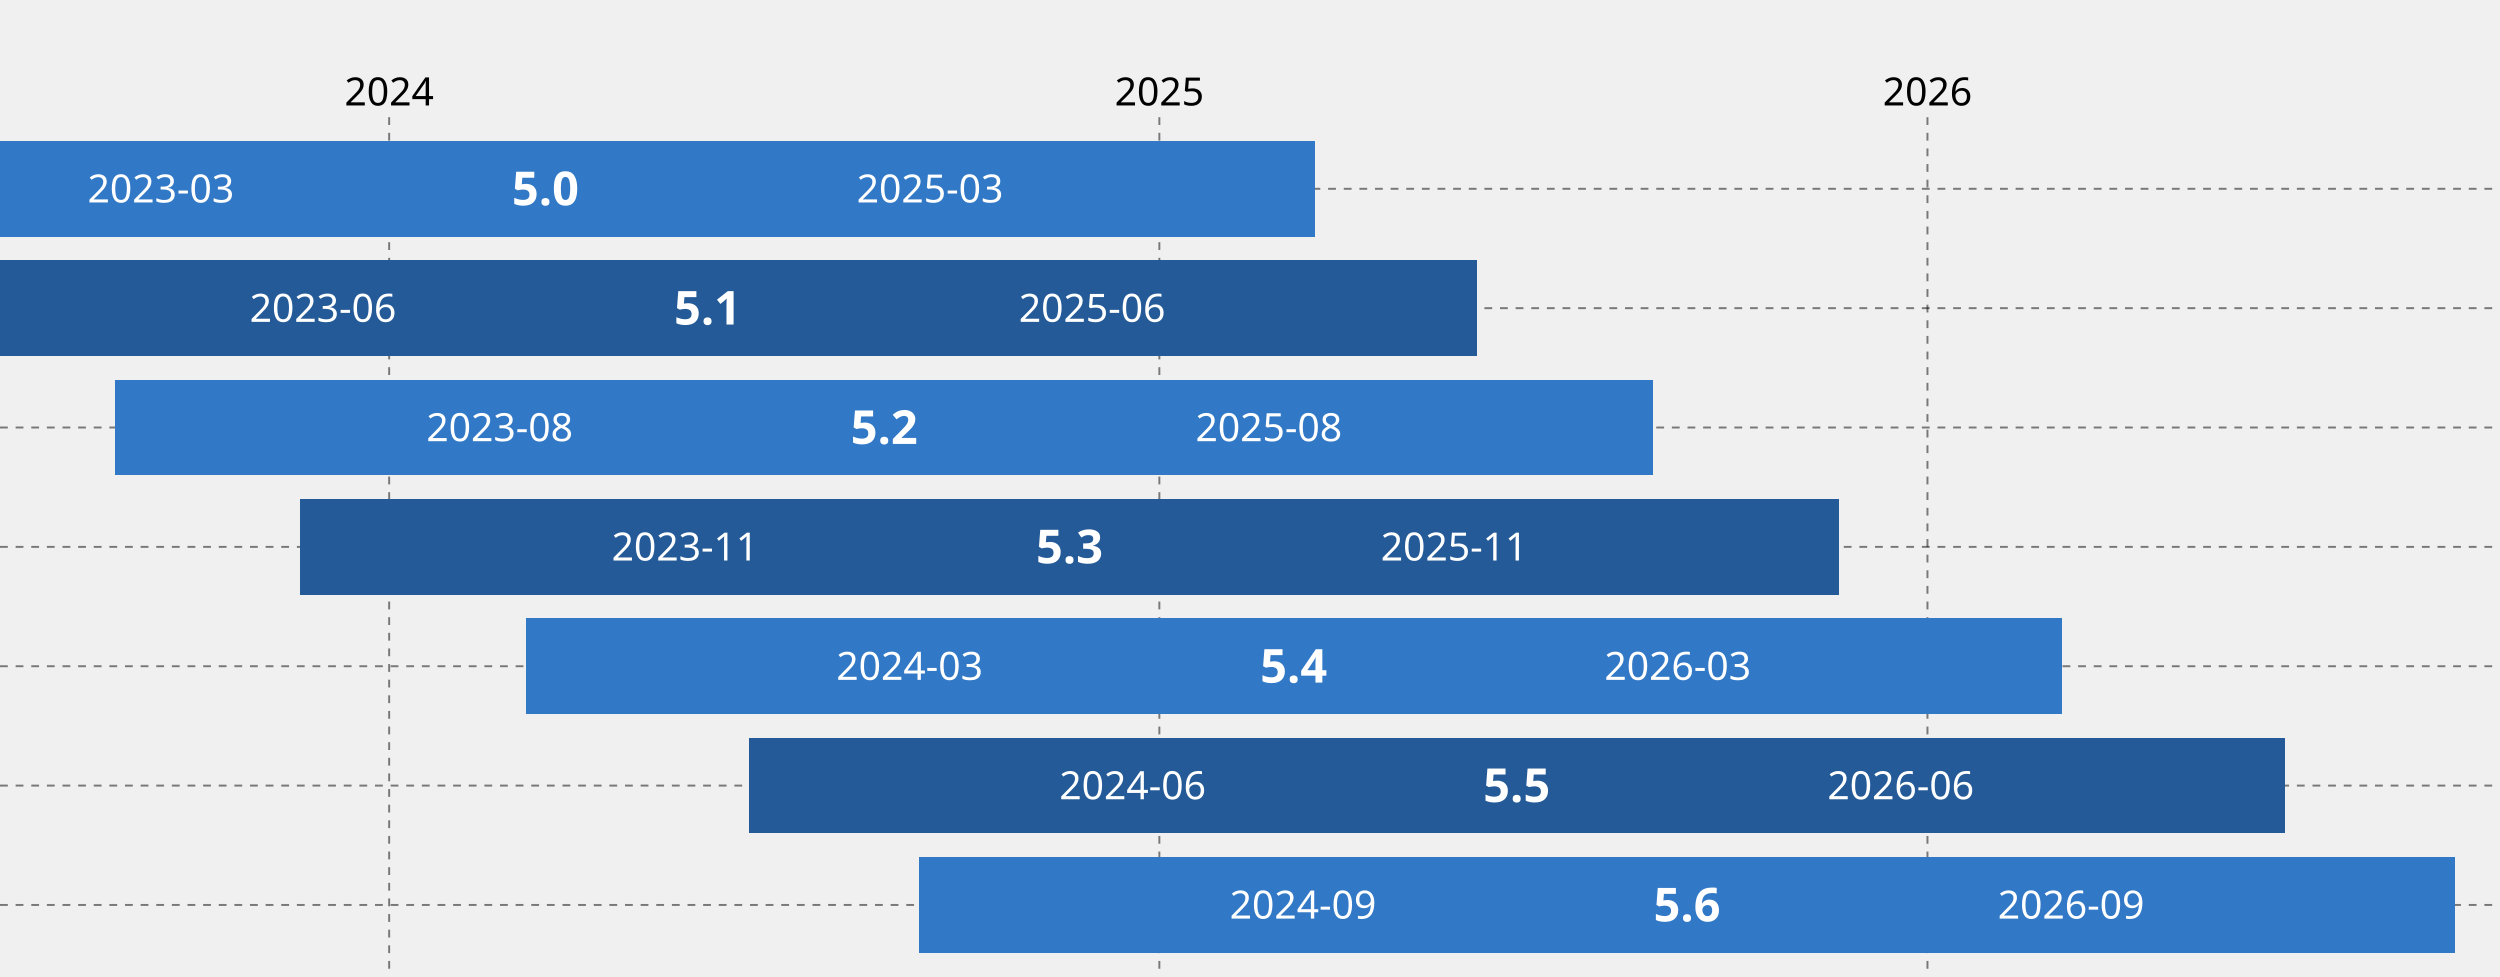
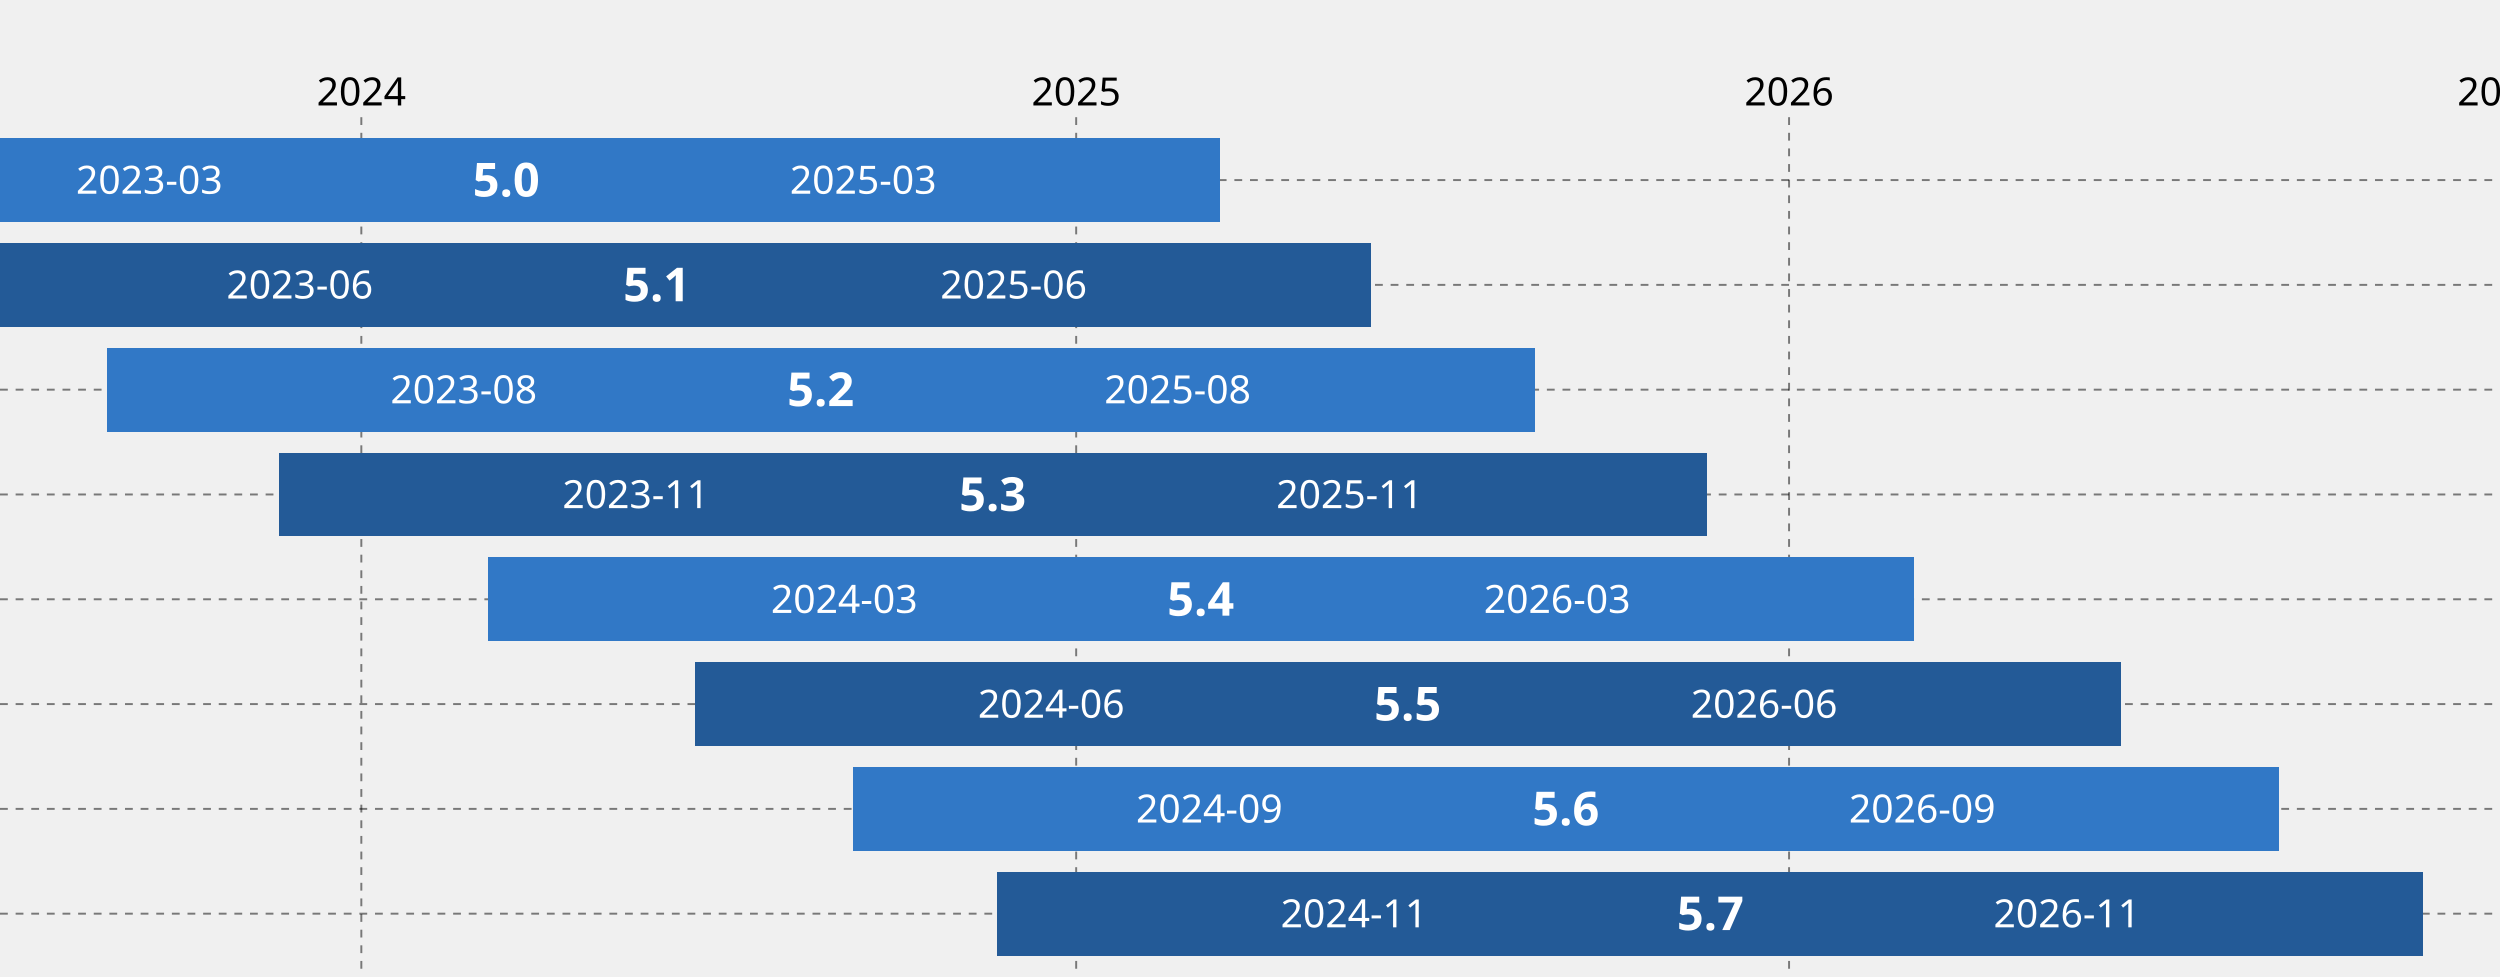
<svg xmlns="http://www.w3.org/2000/svg" id="gh-dark-mode-only" viewBox="0,0,640,250" font-family="sans-serif">
  <style>
  #gh-dark-mode-only:target {
    color: #ffffff;
  }
</style>
  <g stroke-dasharray="2" stroke-opacity="0.5" stroke-width="0.5">
    <g transform="translate(0,30)" fill="none" font-size="10" font-family="sans-serif" text-anchor="middle">
-       <g class="tick" opacity="1" transform="translate(99.62458,0)">
+       <g class="tick" opacity="1" transform="translate(92.5,0)">
        <line stroke="currentColor" y2="220" />
        <text fill="currentColor" y="-3" dy="0em">2024</text>
      </g>
-       <g class="tick" opacity="1" transform="translate(296.7963,0)">
+       <g class="tick" opacity="1" transform="translate(275.5,0)">
        <line stroke="currentColor" y2="220" />
        <text fill="currentColor" y="-3" dy="0em">2025</text>
      </g>
-       <g class="tick" opacity="1" transform="translate(493.4293,0)">
+       <g class="tick" opacity="1" transform="translate(458,0)">
        <line stroke="currentColor" y2="220" />
        <text fill="currentColor" y="-3" dy="0em">2026</text>
      </g>
+       <g class="tick" opacity="1" transform="translate(640.5,0)">
+         <line stroke="currentColor" y2="220" />
+         <text fill="currentColor" y="-3" dy="0em">2027</text>
+       </g>
    </g>
    <g fill="none" font-size="10" font-family="sans-serif" text-anchor="end">
-       <g class="tick" opacity="1" transform="translate(0,48.33333)">
+       <g class="tick" opacity="1" transform="translate(0,46.09756)">
        <line stroke="currentColor" x2="640" />
        <text fill="currentColor" x="-3" dy="0.32em">5.0</text>
      </g>
-       <g class="tick" opacity="1" transform="translate(0,78.88889)">
+       <g class="tick" opacity="1" transform="translate(0,72.92683)">
        <line stroke="currentColor" x2="640" />
        <text fill="currentColor" x="-3" dy="0.32em">5.1</text>
      </g>
-       <g class="tick" opacity="1" transform="translate(0,109.4444)">
+       <g class="tick" opacity="1" transform="translate(0,99.7561)">
        <line stroke="currentColor" x2="640" />
        <text fill="currentColor" x="-3" dy="0.32em">5.2</text>
      </g>
-       <g class="tick" opacity="1" transform="translate(0,140)">
+       <g class="tick" opacity="1" transform="translate(0,126.5854)">
        <line stroke="currentColor" x2="640" />
        <text fill="currentColor" x="-3" dy="0.32em">5.3</text>
      </g>
-       <g class="tick" opacity="1" transform="translate(0,170.5556)">
+       <g class="tick" opacity="1" transform="translate(0,153.4146)">
        <line stroke="currentColor" x2="640" />
        <text fill="currentColor" x="-3" dy="0.32em">5.4</text>
      </g>
-       <g class="tick" opacity="1" transform="translate(0,201.1111)">
+       <g class="tick" opacity="1" transform="translate(0,180.2439)">
        <line stroke="currentColor" x2="640" />
        <text fill="currentColor" x="-3" dy="0.32em">5.5</text>
      </g>
-       <g class="tick" opacity="1" transform="translate(0,231.6667)">
+       <g class="tick" opacity="1" transform="translate(0,207.0732)">
        <line stroke="currentColor" x2="640" />
        <text fill="currentColor" x="-3" dy="0.32em">5.6</text>
+       </g>
+       <g class="tick" opacity="1" transform="translate(0,233.9024)">
+         <line stroke="currentColor" x2="640" />
+         <text fill="currentColor" x="-3" dy="0.32em">5.7</text>
      </g>
    </g>
  </g>
  <g shape-rendering="crispEdges">
-     <rect x="-57.268" y="36.111" width="393.805" height="24.444" fill="#3178c6" />
-     <rect x="-15.769" y="66.667" width="393.805" height="24.444" fill="#235a97" />
-     <rect x="29.464" y="97.222" width="393.805" height="24.444" fill="#3178c6" />
-     <rect x="76.893" y="127.778" width="393.805" height="24.444" fill="#235a97" />
-     <rect x="134.551" y="158.333" width="393.266" height="24.444" fill="#3178c6" />
-     <rect x="191.641" y="188.889" width="393.266" height="24.444" fill="#235a97" />
-     <rect x="235.248" y="219.444" width="393.266" height="24.444" fill="#3178c6" />
+     <rect x="-53.152" y="35.366" width="365.5" height="21.463" fill="#3178c6" />
+     <rect x="-14.635" y="62.195" width="365.5" height="21.463" fill="#235a97" />
+     <rect x="27.347" y="89.024" width="365.5" height="21.463" fill="#3178c6" />
+     <rect x="71.367" y="115.854" width="365.5" height="21.463" fill="#235a97" />
+     <rect x="124.88" y="142.683" width="365" height="21.463" fill="#3178c6" />
+     <rect x="177.867" y="169.512" width="365" height="21.463" fill="#235a97" />
+     <rect x="218.339" y="196.341" width="365" height="21.463" fill="#3178c6" />
+     <rect x="255.36" y="223.171" width="365" height="21.463" fill="#235a97" />
  </g>
-   <g fill="#ffffff" text-anchor="middle" transform="translate(0,12.22222)">
+   <g fill="#ffffff" text-anchor="middle" transform="translate(0,10.73171)">
    <g font-weight="bold">
      <a href="https://www.typescriptlang.org/docs/handbook/release-notes/typescript-5-0.html" fill="#ffffff">
-         <text x="139.634" y="36.111" dy="0.35em">5.0</text>
+         <text x="129.598" y="35.366" dy="0.35em">5.0</text>
      </a>
      <a href="https://www.typescriptlang.org/docs/handbook/release-notes/typescript-5-1.html" fill="#ffffff">
-         <text x="181.134" y="66.667" dy="0.35em">5.1</text>
+         <text x="168.115" y="62.195" dy="0.35em">5.1</text>
      </a>
      <a href="https://www.typescriptlang.org/docs/handbook/release-notes/typescript-5-2.html" fill="#ffffff">
-         <text x="226.367" y="97.222" dy="0.35em">5.2</text>
+         <text x="210.097" y="89.024" dy="0.35em">5.2</text>
      </a>
      <a href="https://www.typescriptlang.org/docs/handbook/release-notes/typescript-5-3.html" fill="#ffffff">
-         <text x="273.796" y="127.778" dy="0.35em">5.3</text>
+         <text x="254.117" y="115.854" dy="0.35em">5.3</text>
      </a>
      <a href="https://www.typescriptlang.org/docs/handbook/release-notes/typescript-5-4.html" fill="#ffffff">
-         <text x="331.184" y="158.333" dy="0.35em">5.4</text>
+         <text x="307.38" y="142.683" dy="0.35em">5.4</text>
      </a>
      <a href="https://www.typescriptlang.org/docs/handbook/release-notes/typescript-5-5.html" fill="#ffffff">
-         <text x="388.274" y="188.889" dy="0.35em">5.5</text>
+         <text x="360.367" y="169.512" dy="0.35em">5.5</text>
      </a>
      <a href="https://www.typescriptlang.org/docs/handbook/release-notes/typescript-5-6.html" fill="#ffffff">
-         <text x="431.881" y="219.444" dy="0.35em">5.6</text>
+         <text x="400.839" y="196.341" dy="0.35em">5.6</text>
+       </a>
+       <a href="https://www.typescriptlang.org/docs/handbook/release-notes/typescript-5-7.html" fill="#ffffff">
+         <text x="437.86" y="223.171" dy="0.35em">5.7</text>
      </a>
    </g>
    <g font-size="smaller">
-       <text x="41.183" y="36.111" dy="0.35em">2023-03</text>
-       <text x="82.682" y="66.667" dy="0.35em">2023-06</text>
-       <text x="127.916" y="97.222" dy="0.35em">2023-08</text>
-       <text x="175.345" y="127.778" dy="0.35em">2023-11</text>
-       <text x="232.868" y="158.333" dy="0.35em">2024-03</text>
-       <text x="289.958" y="188.889" dy="0.35em">2024-06</text>
-       <text x="333.564" y="219.444" dy="0.35em">2024-09</text>
+       <text x="38.223" y="35.366" dy="0.35em">2023-03</text>
+       <text x="76.74" y="62.195" dy="0.35em">2023-06</text>
+       <text x="118.722" y="89.024" dy="0.35em">2023-08</text>
+       <text x="162.742" y="115.854" dy="0.35em">2023-11</text>
+       <text x="216.13" y="142.683" dy="0.35em">2024-03</text>
+       <text x="269.117" y="169.512" dy="0.35em">2024-06</text>
+       <text x="309.589" y="196.341" dy="0.35em">2024-09</text>
+       <text x="346.61" y="223.171" dy="0.35em">2024-11</text>
    </g>
    <g font-size="smaller">
-       <text x="238.085" y="36.111" dy="0.35em">2025-03</text>
-       <text x="279.585" y="66.667" dy="0.35em">2025-06</text>
-       <text x="324.818" y="97.222" dy="0.35em">2025-08</text>
-       <text x="372.247" y="127.778" dy="0.35em">2025-11</text>
-       <text x="429.501" y="158.333" dy="0.35em">2026-03</text>
-       <text x="486.591" y="188.889" dy="0.35em">2026-06</text>
-       <text x="530.197" y="219.444" dy="0.35em">2026-09</text>
+       <text x="220.973" y="35.366" dy="0.35em">2025-03</text>
+       <text x="259.49" y="62.195" dy="0.35em">2025-06</text>
+       <text x="301.472" y="89.024" dy="0.35em">2025-08</text>
+       <text x="345.492" y="115.854" dy="0.35em">2025-11</text>
+       <text x="398.63" y="142.683" dy="0.35em">2026-03</text>
+       <text x="451.617" y="169.512" dy="0.35em">2026-06</text>
+       <text x="492.089" y="196.341" dy="0.35em">2026-09</text>
+       <text x="529.11" y="223.171" dy="0.35em">2026-11</text>
    </g>
  </g>
</svg>
